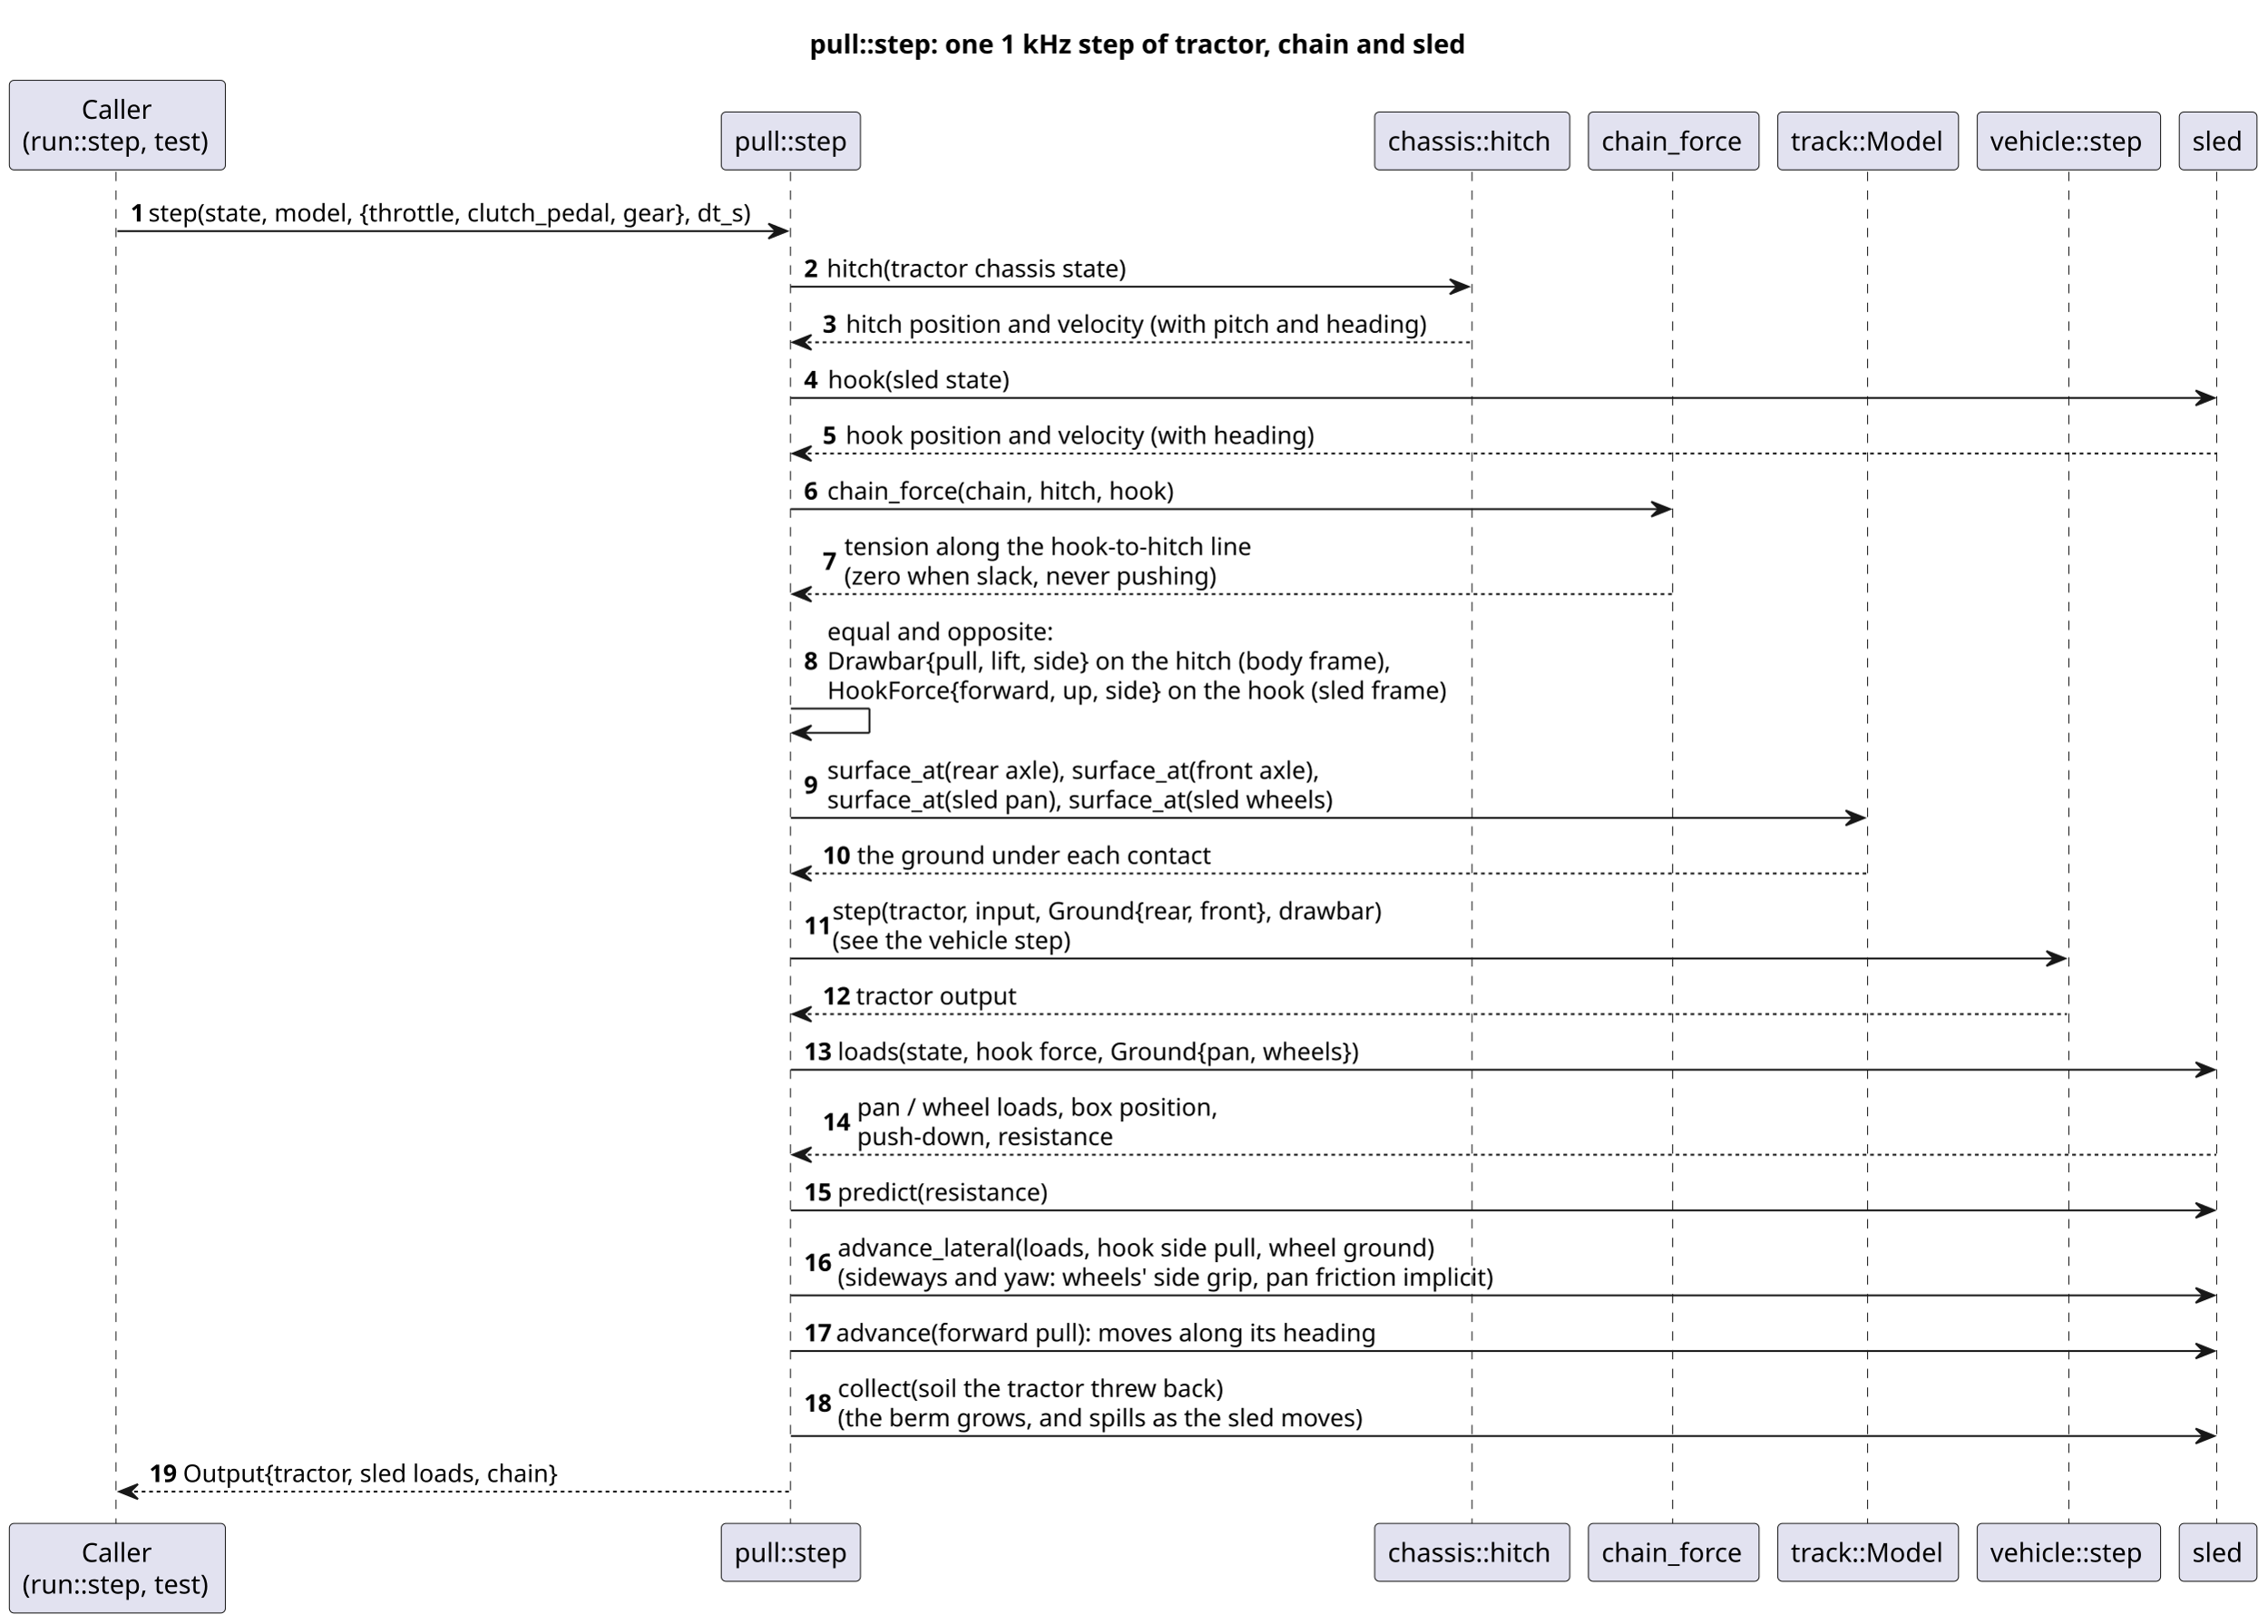
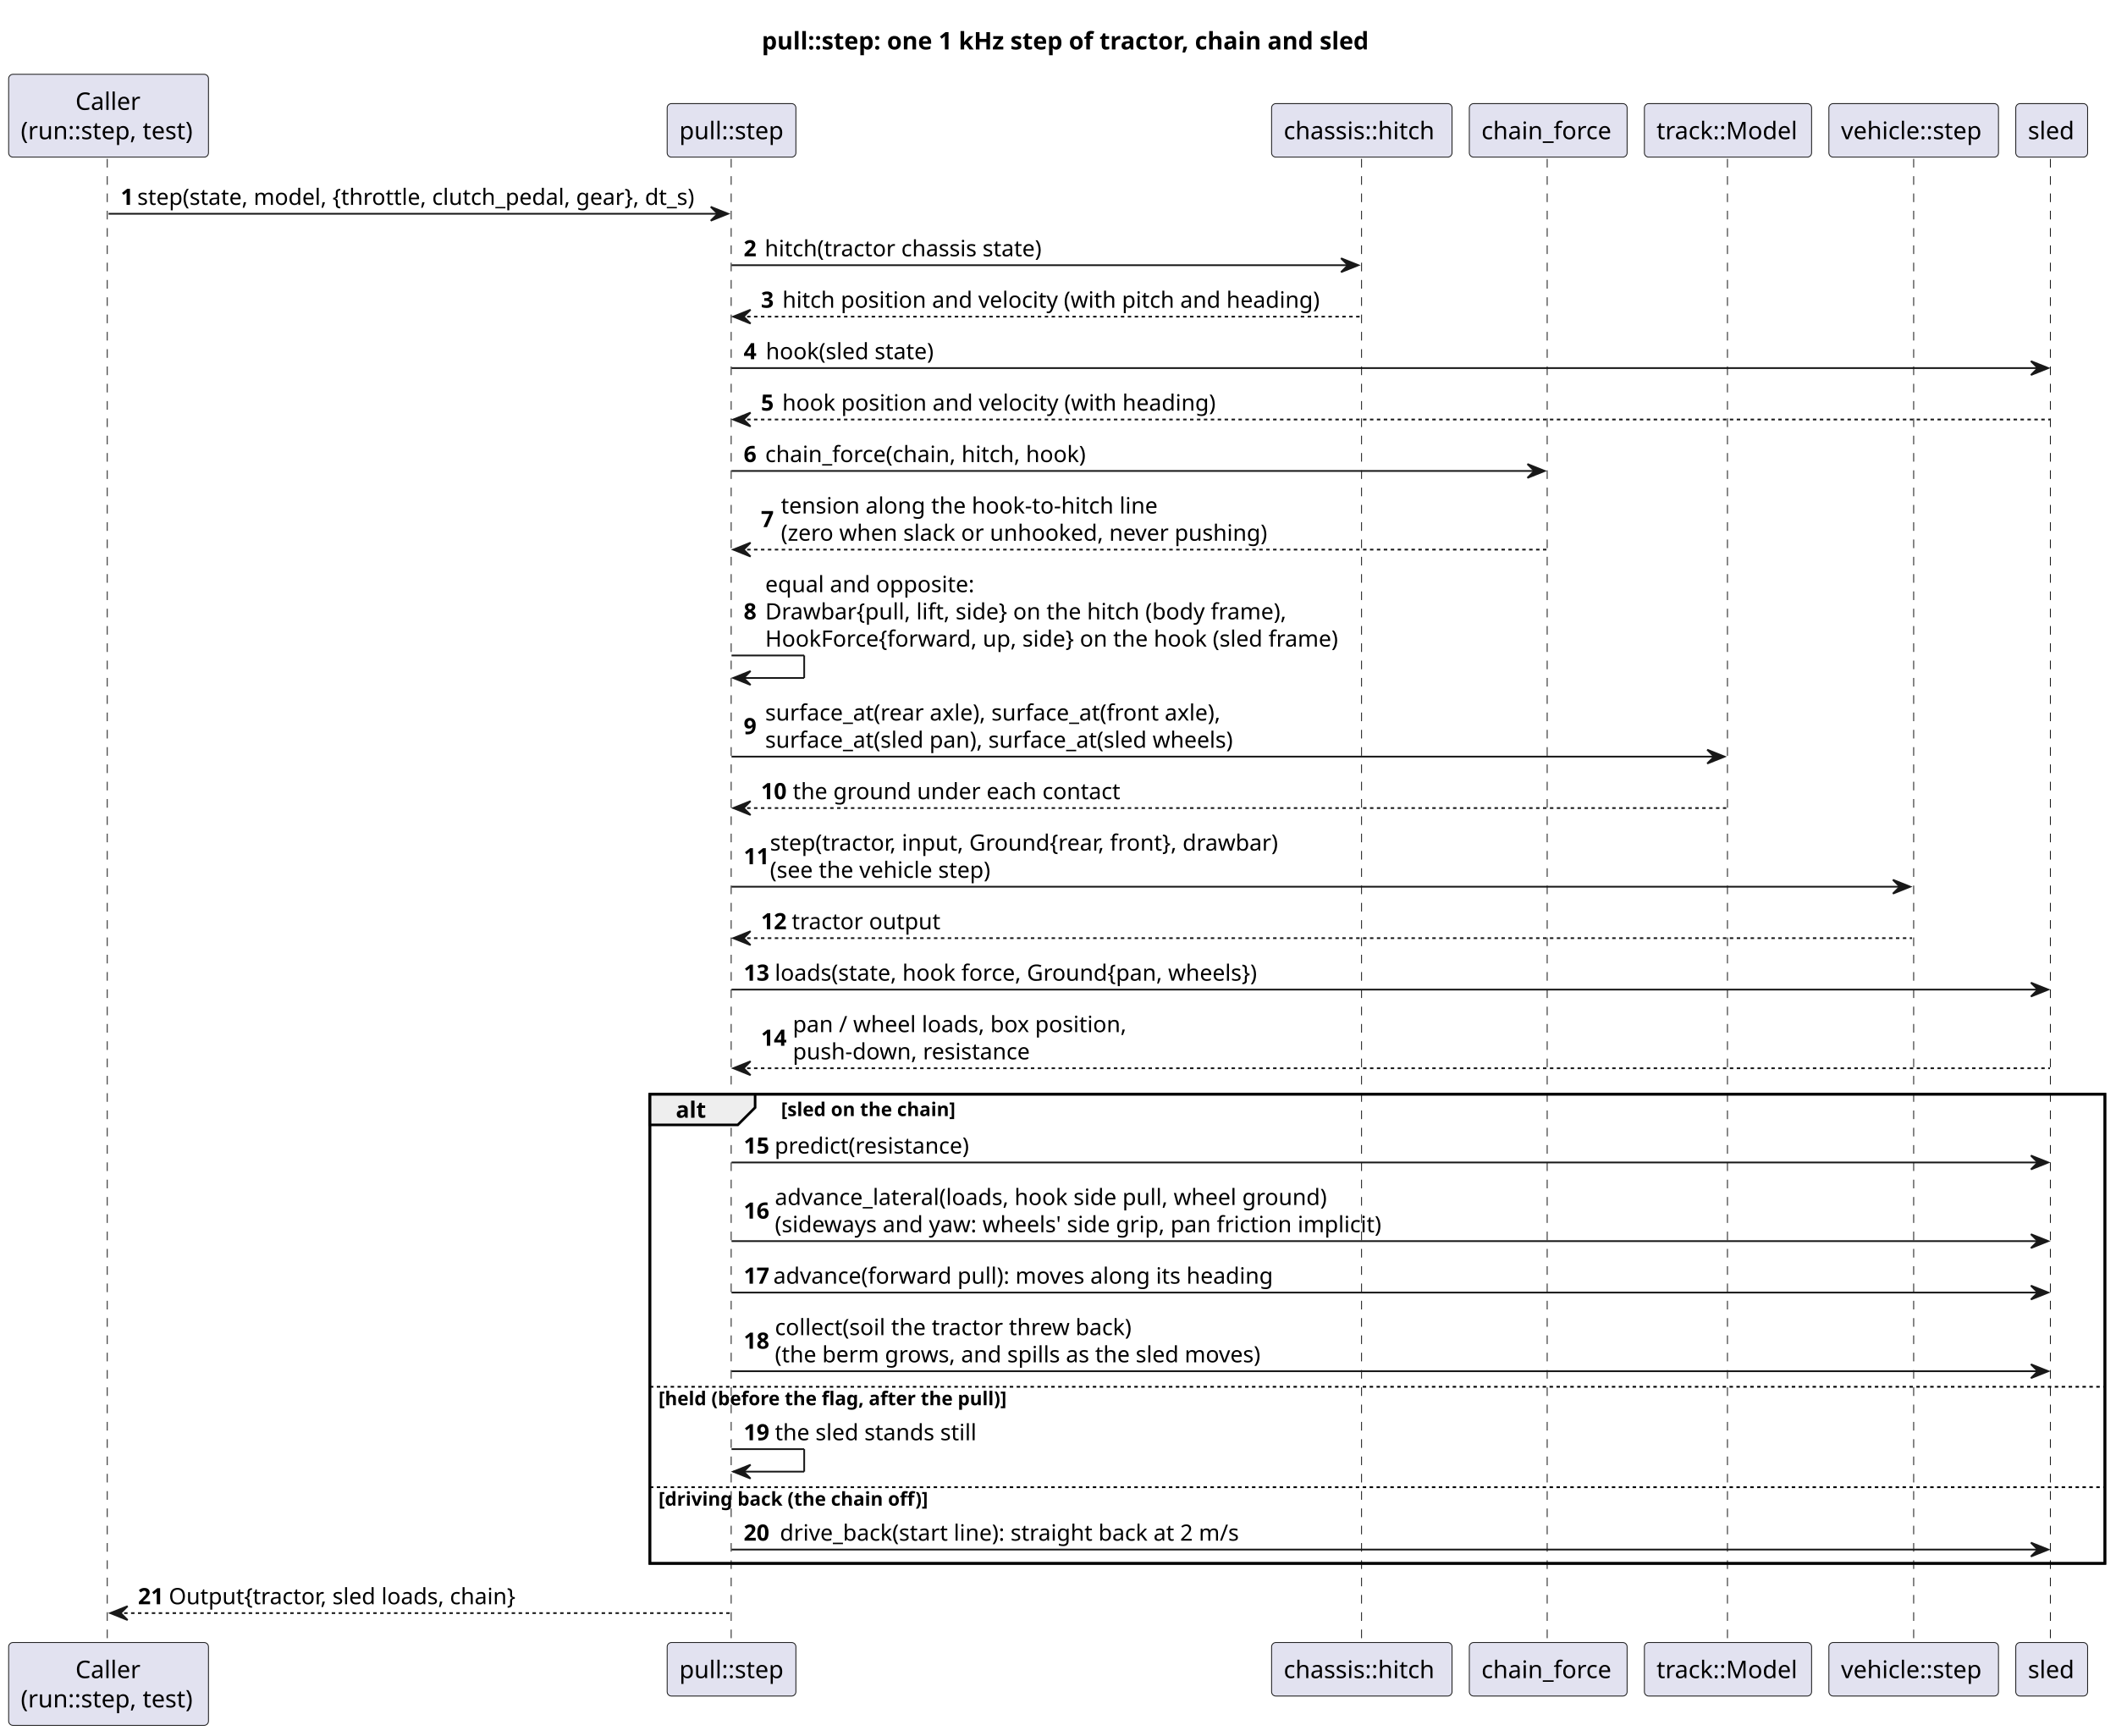
- <svg xmlns="http://www.w3.org/2000/svg" contentStyleType="text/css" height="868px" preserveAspectRatio="none" style="width:1212px;height:868px;background:#FFFFFF;" version="1.1" viewBox="0 0 1212 868" width="1212px" zoomAndPan="magnify">
+ <svg xmlns="http://www.w3.org/2000/svg" contentStyleType="text/css" height="1003px" preserveAspectRatio="none" style="width:1223px;height:1003px;background:#FFFFFF;" version="1.1" viewBox="0 0 1223 1003" width="1223px" zoomAndPan="magnify">
  <defs />
  <g>
-     <text fill="#000000" font-family="sans-serif" font-size="14" font-weight="bold" lengthAdjust="spacing" textLength="345.037" x="432.776" y="28.562">pull::step: one 1 kHz step of tractor, chain and sled</text>
-     <line style="stroke:#181818;stroke-width:0.5;stroke-dasharray:5.0,5.0;" x1="62" x2="62" y1="91.818" y2="815.515" />
-     <line style="stroke:#181818;stroke-width:0.5;stroke-dasharray:5.0,5.0;" x1="422.607" x2="422.607" y1="91.818" y2="815.515" />
-     <line style="stroke:#181818;stroke-width:0.5;stroke-dasharray:5.0,5.0;" x1="786.947" x2="786.947" y1="91.818" y2="815.515" />
-     <line style="stroke:#181818;stroke-width:0.5;stroke-dasharray:5.0,5.0;" x1="894.236" x2="894.236" y1="91.818" y2="815.515" />
-     <line style="stroke:#181818;stroke-width:0.5;stroke-dasharray:5.0,5.0;" x1="998.428" x2="998.428" y1="91.818" y2="815.515" />
-     <line style="stroke:#181818;stroke-width:0.5;stroke-dasharray:5.0,5.0;" x1="1106.054" x2="1106.054" y1="91.818" y2="815.515" />
-     <line style="stroke:#181818;stroke-width:0.5;stroke-dasharray:5.0,5.0;" x1="1185.074" x2="1185.074" y1="91.818" y2="815.515" />
+     <text fill="#000000" font-family="sans-serif" font-size="14" font-weight="bold" lengthAdjust="spacing" textLength="345.037" x="440.276" y="28.562">pull::step: one 1 kHz step of tractor, chain and sled</text>
+     <rect fill="none" height="271.185" style="stroke:#000000;stroke-width:1.5;" width="840.982" x="375.607" y="632.408" />
+     <line style="stroke:#181818;stroke-width:0.5;stroke-dasharray:5.0,5.0;" x1="62" x2="62" y1="91.818" y2="950.322" />
+     <line style="stroke:#181818;stroke-width:0.5;stroke-dasharray:5.0,5.0;" x1="422.607" x2="422.607" y1="91.818" y2="950.322" />
+     <line style="stroke:#181818;stroke-width:0.5;stroke-dasharray:5.0,5.0;" x1="786.947" x2="786.947" y1="91.818" y2="950.322" />
+     <line style="stroke:#181818;stroke-width:0.5;stroke-dasharray:5.0,5.0;" x1="894.236" x2="894.236" y1="91.818" y2="950.322" />
+     <line style="stroke:#181818;stroke-width:0.5;stroke-dasharray:5.0,5.0;" x1="998.428" x2="998.428" y1="91.818" y2="950.322" />
+     <line style="stroke:#181818;stroke-width:0.5;stroke-dasharray:5.0,5.0;" x1="1106.054" x2="1106.054" y1="91.818" y2="950.322" />
+     <line style="stroke:#181818;stroke-width:0.5;stroke-dasharray:5.0,5.0;" x1="1185.074" x2="1185.074" y1="91.818" y2="950.322" />
    <rect fill="#E2E2F0" height="47.879" rx="2.5" ry="2.5" style="stroke:#181818;stroke-width:0.5;" width="115.486" x="5" y="42.94" />
    <text fill="#000000" font-family="sans-serif" font-size="14" lengthAdjust="spacing" textLength="38.302" x="43.592" y="63.502">Caller</text>
    <text fill="#000000" font-family="sans-serif" font-size="14" lengthAdjust="spacing" textLength="101.486" x="12" y="80.441">(run::step, test)</text>
-     <rect fill="#E2E2F0" height="47.879" rx="2.5" ry="2.5" style="stroke:#181818;stroke-width:0.5;" width="115.486" x="5" y="814.515" />
-     <text fill="#000000" font-family="sans-serif" font-size="14" lengthAdjust="spacing" textLength="38.302" x="43.592" y="835.077">Caller</text>
-     <text fill="#000000" font-family="sans-serif" font-size="14" lengthAdjust="spacing" textLength="101.486" x="12" y="852.017">(run::step, test)</text>
+     <rect fill="#E2E2F0" height="47.879" rx="2.5" ry="2.5" style="stroke:#181818;stroke-width:0.5;" width="115.486" x="5" y="949.322" />
+     <text fill="#000000" font-family="sans-serif" font-size="14" lengthAdjust="spacing" textLength="38.302" x="43.592" y="969.885">Caller</text>
+     <text fill="#000000" font-family="sans-serif" font-size="14" lengthAdjust="spacing" textLength="101.486" x="12" y="986.824">(run::step, test)</text>
    <rect fill="#E2E2F0" height="30.939" rx="2.5" ry="2.5" style="stroke:#181818;stroke-width:0.5;" width="74.402" x="385.607" y="59.879" />
    <text fill="#000000" font-family="sans-serif" font-size="14" lengthAdjust="spacing" textLength="60.402" x="392.607" y="80.441">pull::step</text>
-     <rect fill="#E2E2F0" height="30.939" rx="2.5" ry="2.5" style="stroke:#181818;stroke-width:0.5;" width="74.402" x="385.607" y="814.515" />
-     <text fill="#000000" font-family="sans-serif" font-size="14" lengthAdjust="spacing" textLength="60.402" x="392.607" y="835.077">pull::step</text>
+     <rect fill="#E2E2F0" height="30.939" rx="2.5" ry="2.5" style="stroke:#181818;stroke-width:0.5;" width="74.402" x="385.607" y="949.322" />
+     <text fill="#000000" font-family="sans-serif" font-size="14" lengthAdjust="spacing" textLength="60.402" x="392.607" y="969.885">pull::step</text>
    <rect fill="#E2E2F0" height="30.939" rx="2.5" ry="2.5" style="stroke:#181818;stroke-width:0.5;" width="104.289" x="734.947" y="59.879" />
    <text fill="#000000" font-family="sans-serif" font-size="14" lengthAdjust="spacing" textLength="90.289" x="741.947" y="80.441">chassis::hitch</text>
-     <rect fill="#E2E2F0" height="30.939" rx="2.5" ry="2.5" style="stroke:#181818;stroke-width:0.5;" width="104.289" x="734.947" y="814.515" />
-     <text fill="#000000" font-family="sans-serif" font-size="14" lengthAdjust="spacing" textLength="90.289" x="741.947" y="835.077">chassis::hitch</text>
+     <rect fill="#E2E2F0" height="30.939" rx="2.5" ry="2.5" style="stroke:#181818;stroke-width:0.5;" width="104.289" x="734.947" y="949.322" />
+     <text fill="#000000" font-family="sans-serif" font-size="14" lengthAdjust="spacing" textLength="90.289" x="741.947" y="969.885">chassis::hitch</text>
    <rect fill="#E2E2F0" height="30.939" rx="2.5" ry="2.5" style="stroke:#181818;stroke-width:0.5;" width="91.191" x="849.236" y="59.879" />
    <text fill="#000000" font-family="sans-serif" font-size="14" lengthAdjust="spacing" textLength="77.191" x="856.236" y="80.441">chain_force</text>
-     <rect fill="#E2E2F0" height="30.939" rx="2.5" ry="2.5" style="stroke:#181818;stroke-width:0.5;" width="91.191" x="849.236" y="814.515" />
-     <text fill="#000000" font-family="sans-serif" font-size="14" lengthAdjust="spacing" textLength="77.191" x="856.236" y="835.077">chain_force</text>
+     <rect fill="#E2E2F0" height="30.939" rx="2.5" ry="2.5" style="stroke:#181818;stroke-width:0.5;" width="91.191" x="849.236" y="949.322" />
+     <text fill="#000000" font-family="sans-serif" font-size="14" lengthAdjust="spacing" textLength="77.191" x="856.236" y="969.885">chain_force</text>
    <rect fill="#E2E2F0" height="30.939" rx="2.5" ry="2.5" style="stroke:#181818;stroke-width:0.5;" width="96.626" x="950.428" y="59.879" />
    <text fill="#000000" font-family="sans-serif" font-size="14" lengthAdjust="spacing" textLength="82.626" x="957.428" y="80.441">track::Model</text>
-     <rect fill="#E2E2F0" height="30.939" rx="2.5" ry="2.5" style="stroke:#181818;stroke-width:0.5;" width="96.626" x="950.428" y="814.515" />
-     <text fill="#000000" font-family="sans-serif" font-size="14" lengthAdjust="spacing" textLength="82.626" x="957.428" y="835.077">track::Model</text>
+     <rect fill="#E2E2F0" height="30.939" rx="2.5" ry="2.5" style="stroke:#181818;stroke-width:0.5;" width="96.626" x="950.428" y="949.322" />
+     <text fill="#000000" font-family="sans-serif" font-size="14" lengthAdjust="spacing" textLength="82.626" x="957.428" y="969.885">track::Model</text>
    <rect fill="#E2E2F0" height="30.939" rx="2.5" ry="2.5" style="stroke:#181818;stroke-width:0.5;" width="98.02" x="1057.054" y="59.879" />
    <text fill="#000000" font-family="sans-serif" font-size="14" lengthAdjust="spacing" textLength="84.02" x="1064.054" y="80.441">vehicle::step</text>
-     <rect fill="#E2E2F0" height="30.939" rx="2.5" ry="2.5" style="stroke:#181818;stroke-width:0.5;" width="98.02" x="1057.054" y="814.515" />
-     <text fill="#000000" font-family="sans-serif" font-size="14" lengthAdjust="spacing" textLength="84.02" x="1064.054" y="835.077">vehicle::step</text>
+     <rect fill="#E2E2F0" height="30.939" rx="2.5" ry="2.5" style="stroke:#181818;stroke-width:0.5;" width="98.02" x="1057.054" y="949.322" />
+     <text fill="#000000" font-family="sans-serif" font-size="14" lengthAdjust="spacing" textLength="84.02" x="1064.054" y="969.885">vehicle::step</text>
    <rect fill="#E2E2F0" height="30.939" rx="2.5" ry="2.5" style="stroke:#181818;stroke-width:0.5;" width="41.515" x="1165.074" y="59.879" />
    <text fill="#000000" font-family="sans-serif" font-size="14" lengthAdjust="spacing" textLength="27.515" x="1172.074" y="80.441">sled</text>
-     <rect fill="#E2E2F0" height="30.939" rx="2.5" ry="2.5" style="stroke:#181818;stroke-width:0.5;" width="41.515" x="1165.074" y="814.515" />
-     <text fill="#000000" font-family="sans-serif" font-size="14" lengthAdjust="spacing" textLength="27.515" x="1172.074" y="835.077">sled</text>
+     <rect fill="#E2E2F0" height="30.939" rx="2.5" ry="2.5" style="stroke:#181818;stroke-width:0.5;" width="41.515" x="1165.074" y="949.322" />
+     <text fill="#000000" font-family="sans-serif" font-size="14" lengthAdjust="spacing" textLength="27.515" x="1172.074" y="969.885">sled</text>
    <polygon fill="#181818" points="410.808,119.548,420.808,123.548,410.808,127.548,414.808,123.548" style="stroke:#181818;stroke-width:1.0;" />
    <line style="stroke:#181818;stroke-width:1.0;" x1="62.743" x2="416.808" y1="123.548" y2="123.548" />
    <text fill="#000000" font-family="sans-serif" font-size="13" font-weight="bold" lengthAdjust="spacing" textLength="5.605" x="69.743" y="118.412">1</text>
    <text fill="#000000" font-family="sans-serif" font-size="13" lengthAdjust="spacing" textLength="326.46" x="79.348" y="118.412">step(state, model, {throttle, clutch_pedal, gear}, dt_s)</text>
    <polygon fill="#181818" points="775.092,149.277,785.092,153.277,775.092,157.277,779.092,153.277" style="stroke:#181818;stroke-width:1.0;" />
    <line style="stroke:#181818;stroke-width:1.0;" x1="422.808" x2="781.092" y1="153.277" y2="153.277" />
    <text fill="#000000" font-family="sans-serif" font-size="13" font-weight="bold" lengthAdjust="spacing" textLength="8.188" x="429.808" y="148.142">2</text>
    <text fill="#000000" font-family="sans-serif" font-size="13" lengthAdjust="spacing" textLength="164.208" x="441.997" y="148.142">hitch(tractor chassis state)</text>
    <polygon fill="#181818" points="433.808,179.007,423.808,183.007,433.808,187.007,429.808,183.007" style="stroke:#181818;stroke-width:1.0;" />
    <line style="stroke:#181818;stroke-width:1.0;stroke-dasharray:2.0,2.0;" x1="427.808" x2="786.092" y1="183.007" y2="183.007" />
    <text fill="#000000" font-family="sans-serif" font-size="13" font-weight="bold" lengthAdjust="spacing" textLength="8.392" x="439.808" y="177.871">3</text>
    <text fill="#000000" font-family="sans-serif" font-size="13" lengthAdjust="spacing" textLength="313.295" x="452.2" y="177.871">hitch position and velocity (with pitch and heading)</text>
    <polygon fill="#181818" points="1173.832,208.736,1183.832,212.736,1173.832,216.736,1177.832,212.736" style="stroke:#181818;stroke-width:1.0;" />
    <line style="stroke:#181818;stroke-width:1.0;" x1="422.808" x2="1179.832" y1="212.736" y2="212.736" />
    <text fill="#000000" font-family="sans-serif" font-size="13" font-weight="bold" lengthAdjust="spacing" textLength="8.791" x="429.808" y="207.601">4</text>
    <text fill="#000000" font-family="sans-serif" font-size="13" lengthAdjust="spacing" textLength="99.347" x="442.6" y="207.601">hook(sled state)</text>
    <polygon fill="#181818" points="433.808,238.466,423.808,242.466,433.808,246.466,429.808,242.466" style="stroke:#181818;stroke-width:1.0;" />
    <line style="stroke:#181818;stroke-width:1.0;stroke-dasharray:2.0,2.0;" x1="427.808" x2="1184.832" y1="242.466" y2="242.466" />
    <text fill="#000000" font-family="sans-serif" font-size="13" font-weight="bold" lengthAdjust="spacing" textLength="8.309" x="439.808" y="237.33">5</text>
    <text fill="#000000" font-family="sans-serif" font-size="13" lengthAdjust="spacing" textLength="252.776" x="452.117" y="237.33">hook position and velocity (with heading)</text>
    <polygon fill="#181818" points="882.832,268.195,892.832,272.195,882.832,276.195,886.832,272.195" style="stroke:#181818;stroke-width:1.0;" />
    <line style="stroke:#181818;stroke-width:1.0;" x1="422.808" x2="888.832" y1="272.195" y2="272.195" />
    <text fill="#000000" font-family="sans-serif" font-size="13" font-weight="bold" lengthAdjust="spacing" textLength="8.442" x="429.808" y="267.06">6</text>
    <text fill="#000000" font-family="sans-serif" font-size="13" lengthAdjust="spacing" textLength="189.82" x="442.25" y="267.06">chain_force(chain, hitch, hook)</text>
    <polygon fill="#181818" points="433.808,313.654,423.808,317.654,433.808,321.654,429.808,317.654" style="stroke:#181818;stroke-width:1.0;" />
    <line style="stroke:#181818;stroke-width:1.0;stroke-dasharray:2.0,2.0;" x1="427.808" x2="893.832" y1="317.654" y2="317.654" />
    <text fill="#000000" font-family="sans-serif" font-size="13" font-weight="bold" lengthAdjust="spacing" textLength="7.56" x="439.808" y="304.654">7</text>
    <text fill="#000000" font-family="sans-serif" font-size="13" lengthAdjust="spacing" textLength="219.216" x="451.368" y="296.789">tension along the hook-to-hitch line</text>
-     <text fill="#000000" font-family="sans-serif" font-size="13" lengthAdjust="spacing" textLength="204.794" x="451.368" y="312.519">(zero when slack, never pushing)</text>
+     <text fill="#000000" font-family="sans-serif" font-size="13" lengthAdjust="spacing" textLength="286.114" x="451.368" y="312.519">(zero when slack or unhooked, never pushing)</text>
    <line style="stroke:#181818;stroke-width:1.0;" x1="422.808" x2="464.808" y1="378.843" y2="378.843" />
    <line style="stroke:#181818;stroke-width:1.0;" x1="464.808" x2="464.808" y1="378.843" y2="391.843" />
    <line style="stroke:#181818;stroke-width:1.0;" x1="423.808" x2="464.808" y1="391.843" y2="391.843" />
    <polygon fill="#181818" points="433.808,387.843,423.808,391.843,433.808,395.843,429.808,391.843" style="stroke:#181818;stroke-width:1.0;" />
    <text fill="#000000" font-family="sans-serif" font-size="13" font-weight="bold" lengthAdjust="spacing" textLength="8.461" x="429.808" y="357.978">8</text>
    <text fill="#000000" font-family="sans-serif" font-size="13" lengthAdjust="spacing" textLength="121.024" x="442.269" y="342.248">equal and opposite:</text>
    <text fill="#000000" font-family="sans-serif" font-size="13" lengthAdjust="spacing" textLength="304.808" x="442.269" y="357.978">Drawbar{pull, lift, side} on the hitch (body frame),</text>
    <text fill="#000000" font-family="sans-serif" font-size="13" lengthAdjust="spacing" textLength="337.822" x="442.269" y="373.707">HookForce{forward, up, side} on the hook (sled frame)</text>
    <polygon fill="#181818" points="986.741,433.302,996.741,437.302,986.741,441.302,990.741,437.302" style="stroke:#181818;stroke-width:1.0;" />
    <line style="stroke:#181818;stroke-width:1.0;" x1="422.808" x2="992.741" y1="437.302" y2="437.302" />
    <text fill="#000000" font-family="sans-serif" font-size="13" font-weight="bold" lengthAdjust="spacing" textLength="8.442" x="429.808" y="424.301">9</text>
    <text fill="#000000" font-family="sans-serif" font-size="13" lengthAdjust="spacing" textLength="269.858" x="442.25" y="416.437">surface_at(rear axle), surface_at(front axle),</text>
    <text fill="#000000" font-family="sans-serif" font-size="13" lengthAdjust="spacing" textLength="279.297" x="442.25" y="432.166">surface_at(sled pan), surface_at(sled wheels)</text>
    <polygon fill="#181818" points="433.808,463.031,423.808,467.031,433.808,471.031,429.808,467.031" style="stroke:#181818;stroke-width:1.0;" />
    <line style="stroke:#181818;stroke-width:1.0;stroke-dasharray:2.0,2.0;" x1="427.808" x2="997.741" y1="467.031" y2="467.031" />
    <text fill="#000000" font-family="sans-serif" font-size="13" font-weight="bold" lengthAdjust="spacing" textLength="14.371" x="439.808" y="461.896">10</text>
    <text fill="#000000" font-family="sans-serif" font-size="13" lengthAdjust="spacing" textLength="190.061" x="458.179" y="461.896">the ground under each contact</text>
    <polygon fill="#181818" points="1094.064,508.49,1104.064,512.49,1094.064,516.49,1098.064,512.49" style="stroke:#181818;stroke-width:1.0;" />
    <line style="stroke:#181818;stroke-width:1.0;" x1="422.808" x2="1100.064" y1="512.49" y2="512.49" />
    <text fill="#000000" font-family="sans-serif" font-size="13" font-weight="bold" lengthAdjust="spacing" textLength="11.21" x="429.808" y="499.49">11</text>
    <text fill="#000000" font-family="sans-serif" font-size="13" lengthAdjust="spacing" textLength="299.133" x="445.018" y="491.625">step(tractor, input, Ground{rear, front}, drawbar)</text>
    <text fill="#000000" font-family="sans-serif" font-size="13" lengthAdjust="spacing" textLength="132.52" x="445.018" y="507.354">(see the vehicle step)</text>
    <polygon fill="#181818" points="433.808,538.22,423.808,542.22,433.808,546.22,429.808,542.22" style="stroke:#181818;stroke-width:1.0;" />
    <line style="stroke:#181818;stroke-width:1.0;stroke-dasharray:2.0,2.0;" x1="427.808" x2="1105.064" y1="542.22" y2="542.22" />
    <text fill="#000000" font-family="sans-serif" font-size="13" font-weight="bold" lengthAdjust="spacing" textLength="13.793" x="439.808" y="537.084">12</text>
    <text fill="#000000" font-family="sans-serif" font-size="13" lengthAdjust="spacing" textLength="84.106" x="457.602" y="537.084">tractor output</text>
    <polygon fill="#181818" points="1173.832,567.949,1183.832,571.949,1173.832,575.949,1177.832,571.949" style="stroke:#181818;stroke-width:1.0;" />
    <line style="stroke:#181818;stroke-width:1.0;" x1="422.808" x2="1179.832" y1="571.949" y2="571.949" />
    <text fill="#000000" font-family="sans-serif" font-size="13" font-weight="bold" lengthAdjust="spacing" textLength="13.997" x="429.808" y="566.813">13</text>
    <text fill="#000000" font-family="sans-serif" font-size="13" lengthAdjust="spacing" textLength="284.807" x="447.805" y="566.813">loads(state, hook force, Ground{pan, wheels})</text>
    <polygon fill="#181818" points="433.808,613.408,423.808,617.408,433.808,621.408,429.808,617.408" style="stroke:#181818;stroke-width:1.0;" />
    <line style="stroke:#181818;stroke-width:1.0;stroke-dasharray:2.0,2.0;" x1="427.808" x2="1184.832" y1="617.408" y2="617.408" />
    <text fill="#000000" font-family="sans-serif" font-size="13" font-weight="bold" lengthAdjust="spacing" textLength="14.396" x="439.808" y="604.408">14</text>
    <text fill="#000000" font-family="sans-serif" font-size="13" lengthAdjust="spacing" textLength="194.587" x="458.205" y="596.543">pan / wheel loads, box position,</text>
    <text fill="#000000" font-family="sans-serif" font-size="13" lengthAdjust="spacing" textLength="141.235" x="458.205" y="612.273">push-down, resistance</text>
-     <polygon fill="#181818" points="1173.832,643.138,1183.832,647.138,1173.832,651.138,1177.832,647.138" style="stroke:#181818;stroke-width:1.0;" />
-     <line style="stroke:#181818;stroke-width:1.0;" x1="422.808" x2="1179.832" y1="647.138" y2="647.138" />
-     <text fill="#000000" font-family="sans-serif" font-size="13" font-weight="bold" lengthAdjust="spacing" textLength="13.914" x="429.808" y="642.002">15</text>
-     <text fill="#000000" font-family="sans-serif" font-size="13" lengthAdjust="spacing" textLength="116.289" x="447.722" y="642.002">predict(resistance)</text>
-     <polygon fill="#181818" points="1173.832,688.597,1183.832,692.597,1173.832,696.597,1177.832,692.597" style="stroke:#181818;stroke-width:1.0;" />
-     <line style="stroke:#181818;stroke-width:1.0;" x1="422.808" x2="1179.832" y1="692.597" y2="692.597" />
-     <text fill="#000000" font-family="sans-serif" font-size="13" font-weight="bold" lengthAdjust="spacing" textLength="14.047" x="429.808" y="679.596">16</text>
-     <text fill="#000000" font-family="sans-serif" font-size="13" lengthAdjust="spacing" textLength="322.95" x="447.856" y="671.731">advance_lateral(loads, hook side pull, wheel ground)</text>
-     <text fill="#000000" font-family="sans-serif" font-size="13" lengthAdjust="spacing" textLength="358.7" x="447.856" y="687.461">(sideways and yaw: wheels' side grip, pan friction implicit)</text>
-     <polygon fill="#181818" points="1173.832,718.326,1183.832,722.326,1173.832,726.326,1177.832,722.326" style="stroke:#181818;stroke-width:1.0;" />
-     <line style="stroke:#181818;stroke-width:1.0;" x1="422.808" x2="1179.832" y1="722.326" y2="722.326" />
-     <text fill="#000000" font-family="sans-serif" font-size="13" font-weight="bold" lengthAdjust="spacing" textLength="13.165" x="429.808" y="717.19">17</text>
-     <text fill="#000000" font-family="sans-serif" font-size="13" lengthAdjust="spacing" textLength="292.716" x="446.973" y="717.19">advance(forward pull): moves along its heading</text>
-     <polygon fill="#181818" points="1173.832,763.785,1183.832,767.785,1173.832,771.785,1177.832,767.785" style="stroke:#181818;stroke-width:1.0;" />
-     <line style="stroke:#181818;stroke-width:1.0;" x1="422.808" x2="1179.832" y1="767.785" y2="767.785" />
-     <text fill="#000000" font-family="sans-serif" font-size="13" font-weight="bold" lengthAdjust="spacing" textLength="14.066" x="429.808" y="754.785">18</text>
-     <text fill="#000000" font-family="sans-serif" font-size="13" lengthAdjust="spacing" textLength="211.047" x="447.875" y="746.92">collect(soil the tractor threw back)</text>
-     <text fill="#000000" font-family="sans-serif" font-size="13" lengthAdjust="spacing" textLength="286.209" x="447.875" y="762.649">(the berm grows, and spills as the sled moves)</text>
-     <polygon fill="#181818" points="73.743,793.515,63.743,797.515,73.743,801.515,69.743,797.515" style="stroke:#181818;stroke-width:1.0;" />
-     <line style="stroke:#181818;stroke-width:1.0;stroke-dasharray:2.0,2.0;" x1="67.743" x2="421.808" y1="797.515" y2="797.515" />
-     <text fill="#000000" font-family="sans-serif" font-size="13" font-weight="bold" lengthAdjust="spacing" textLength="14.047" x="79.743" y="792.379">19</text>
-     <text fill="#000000" font-family="sans-serif" font-size="13" lengthAdjust="spacing" textLength="203.995" x="97.79" y="792.379">Output{tractor, sled loads, chain}</text>
+     <path d="M375.607,632.408 L436.438,632.408 L436.438,640.138 L426.438,650.138 L375.607,650.138 L375.607,632.408 " fill="#EEEEEE" style="stroke:#000000;stroke-width:1.5;" />
+     <rect fill="none" height="271.185" style="stroke:#000000;stroke-width:1.5;" width="840.982" x="375.607" y="632.408" />
+     <text fill="#000000" font-family="sans-serif" font-size="13" font-weight="bold" lengthAdjust="spacing" textLength="15.831" x="390.607" y="646.002">alt</text>
+     <text fill="#000000" font-family="sans-serif" font-size="11" font-weight="bold" lengthAdjust="spacing" textLength="99.295" x="451.438" y="645.064">[sled on the chain]</text>
+     <polygon fill="#181818" points="1173.832,667.867,1183.832,671.867,1173.832,675.867,1177.832,671.867" style="stroke:#181818;stroke-width:1.0;" />
+     <line style="stroke:#181818;stroke-width:1.0;" x1="422.808" x2="1179.832" y1="671.867" y2="671.867" />
+     <text fill="#000000" font-family="sans-serif" font-size="13" font-weight="bold" lengthAdjust="spacing" textLength="13.914" x="429.808" y="666.731">15</text>
+     <text fill="#000000" font-family="sans-serif" font-size="13" lengthAdjust="spacing" textLength="116.289" x="447.722" y="666.731">predict(resistance)</text>
+     <polygon fill="#181818" points="1173.832,713.326,1183.832,717.326,1173.832,721.326,1177.832,717.326" style="stroke:#181818;stroke-width:1.0;" />
+     <line style="stroke:#181818;stroke-width:1.0;" x1="422.808" x2="1179.832" y1="717.326" y2="717.326" />
+     <text fill="#000000" font-family="sans-serif" font-size="13" font-weight="bold" lengthAdjust="spacing" textLength="14.047" x="429.808" y="704.326">16</text>
+     <text fill="#000000" font-family="sans-serif" font-size="13" lengthAdjust="spacing" textLength="322.95" x="447.856" y="696.461">advance_lateral(loads, hook side pull, wheel ground)</text>
+     <text fill="#000000" font-family="sans-serif" font-size="13" lengthAdjust="spacing" textLength="358.7" x="447.856" y="712.19">(sideways and yaw: wheels' side grip, pan friction implicit)</text>
+     <polygon fill="#181818" points="1173.832,743.056,1183.832,747.056,1173.832,751.056,1177.832,747.056" style="stroke:#181818;stroke-width:1.0;" />
+     <line style="stroke:#181818;stroke-width:1.0;" x1="422.808" x2="1179.832" y1="747.056" y2="747.056" />
+     <text fill="#000000" font-family="sans-serif" font-size="13" font-weight="bold" lengthAdjust="spacing" textLength="13.165" x="429.808" y="741.92">17</text>
+     <text fill="#000000" font-family="sans-serif" font-size="13" lengthAdjust="spacing" textLength="292.716" x="446.973" y="741.92">advance(forward pull): moves along its heading</text>
+     <polygon fill="#181818" points="1173.832,788.515,1183.832,792.515,1173.832,796.515,1177.832,792.515" style="stroke:#181818;stroke-width:1.0;" />
+     <line style="stroke:#181818;stroke-width:1.0;" x1="422.808" x2="1179.832" y1="792.515" y2="792.515" />
+     <text fill="#000000" font-family="sans-serif" font-size="13" font-weight="bold" lengthAdjust="spacing" textLength="14.066" x="429.808" y="779.514">18</text>
+     <text fill="#000000" font-family="sans-serif" font-size="13" lengthAdjust="spacing" textLength="211.047" x="447.875" y="771.649">collect(soil the tractor threw back)</text>
+     <text fill="#000000" font-family="sans-serif" font-size="13" lengthAdjust="spacing" textLength="286.209" x="447.875" y="787.379">(the berm grows, and spills as the sled moves)</text>
+     <line style="stroke:#000000;stroke-width:1.0;stroke-dasharray:2.0,2.0;" x1="375.607" x2="1216.589" y1="801.515" y2="801.515" />
+     <text fill="#000000" font-family="sans-serif" font-size="11" font-weight="bold" lengthAdjust="spacing" textLength="195.97" x="380.607" y="812.171">[held (before the flag, after the pull)]</text>
+     <line style="stroke:#181818;stroke-width:1.0;" x1="422.808" x2="464.808" y1="837.554" y2="837.554" />
+     <line style="stroke:#181818;stroke-width:1.0;" x1="464.808" x2="464.808" y1="837.554" y2="850.554" />
+     <line style="stroke:#181818;stroke-width:1.0;" x1="423.808" x2="464.808" y1="850.554" y2="850.554" />
+     <polygon fill="#181818" points="433.808,846.554,423.808,850.554,433.808,854.554,429.808,850.554" style="stroke:#181818;stroke-width:1.0;" />
+     <text fill="#000000" font-family="sans-serif" font-size="13" font-weight="bold" lengthAdjust="spacing" textLength="14.047" x="429.808" y="832.418">19</text>
+     <text fill="#000000" font-family="sans-serif" font-size="13" lengthAdjust="spacing" textLength="117.514" x="447.856" y="832.418">the sled stands still</text>
+     <line style="stroke:#000000;stroke-width:1.0;stroke-dasharray:2.0,2.0;" x1="375.607" x2="1216.589" y1="859.554" y2="859.554" />
+     <text fill="#000000" font-family="sans-serif" font-size="11" font-weight="bold" lengthAdjust="spacing" textLength="153.415" x="380.607" y="870.21">[driving back (the chain off)]</text>
+     <polygon fill="#181818" points="1173.832,891.593,1183.832,895.593,1173.832,899.593,1177.832,895.593" style="stroke:#181818;stroke-width:1.0;" />
+     <line style="stroke:#181818;stroke-width:1.0;" x1="422.808" x2="1179.832" y1="895.593" y2="895.593" />
+     <text fill="#000000" font-family="sans-serif" font-size="13" font-weight="bold" lengthAdjust="spacing" textLength="16.955" x="429.808" y="890.457">20</text>
+     <text fill="#000000" font-family="sans-serif" font-size="13" lengthAdjust="spacing" textLength="269.528" x="450.763" y="890.457">drive_back(start line): straight back at 2 m/s</text>
+     <polygon fill="#181818" points="73.743,928.322,63.743,932.322,73.743,936.322,69.743,932.322" style="stroke:#181818;stroke-width:1.0;" />
+     <line style="stroke:#181818;stroke-width:1.0;stroke-dasharray:2.0,2.0;" x1="67.743" x2="421.808" y1="932.322" y2="932.322" />
+     <text fill="#000000" font-family="sans-serif" font-size="13" font-weight="bold" lengthAdjust="spacing" textLength="13.793" x="79.743" y="927.187">21</text>
+     <text fill="#000000" font-family="sans-serif" font-size="13" lengthAdjust="spacing" textLength="203.995" x="97.537" y="927.187">Output{tractor, sled loads, chain}</text>
  </g>
</svg>
